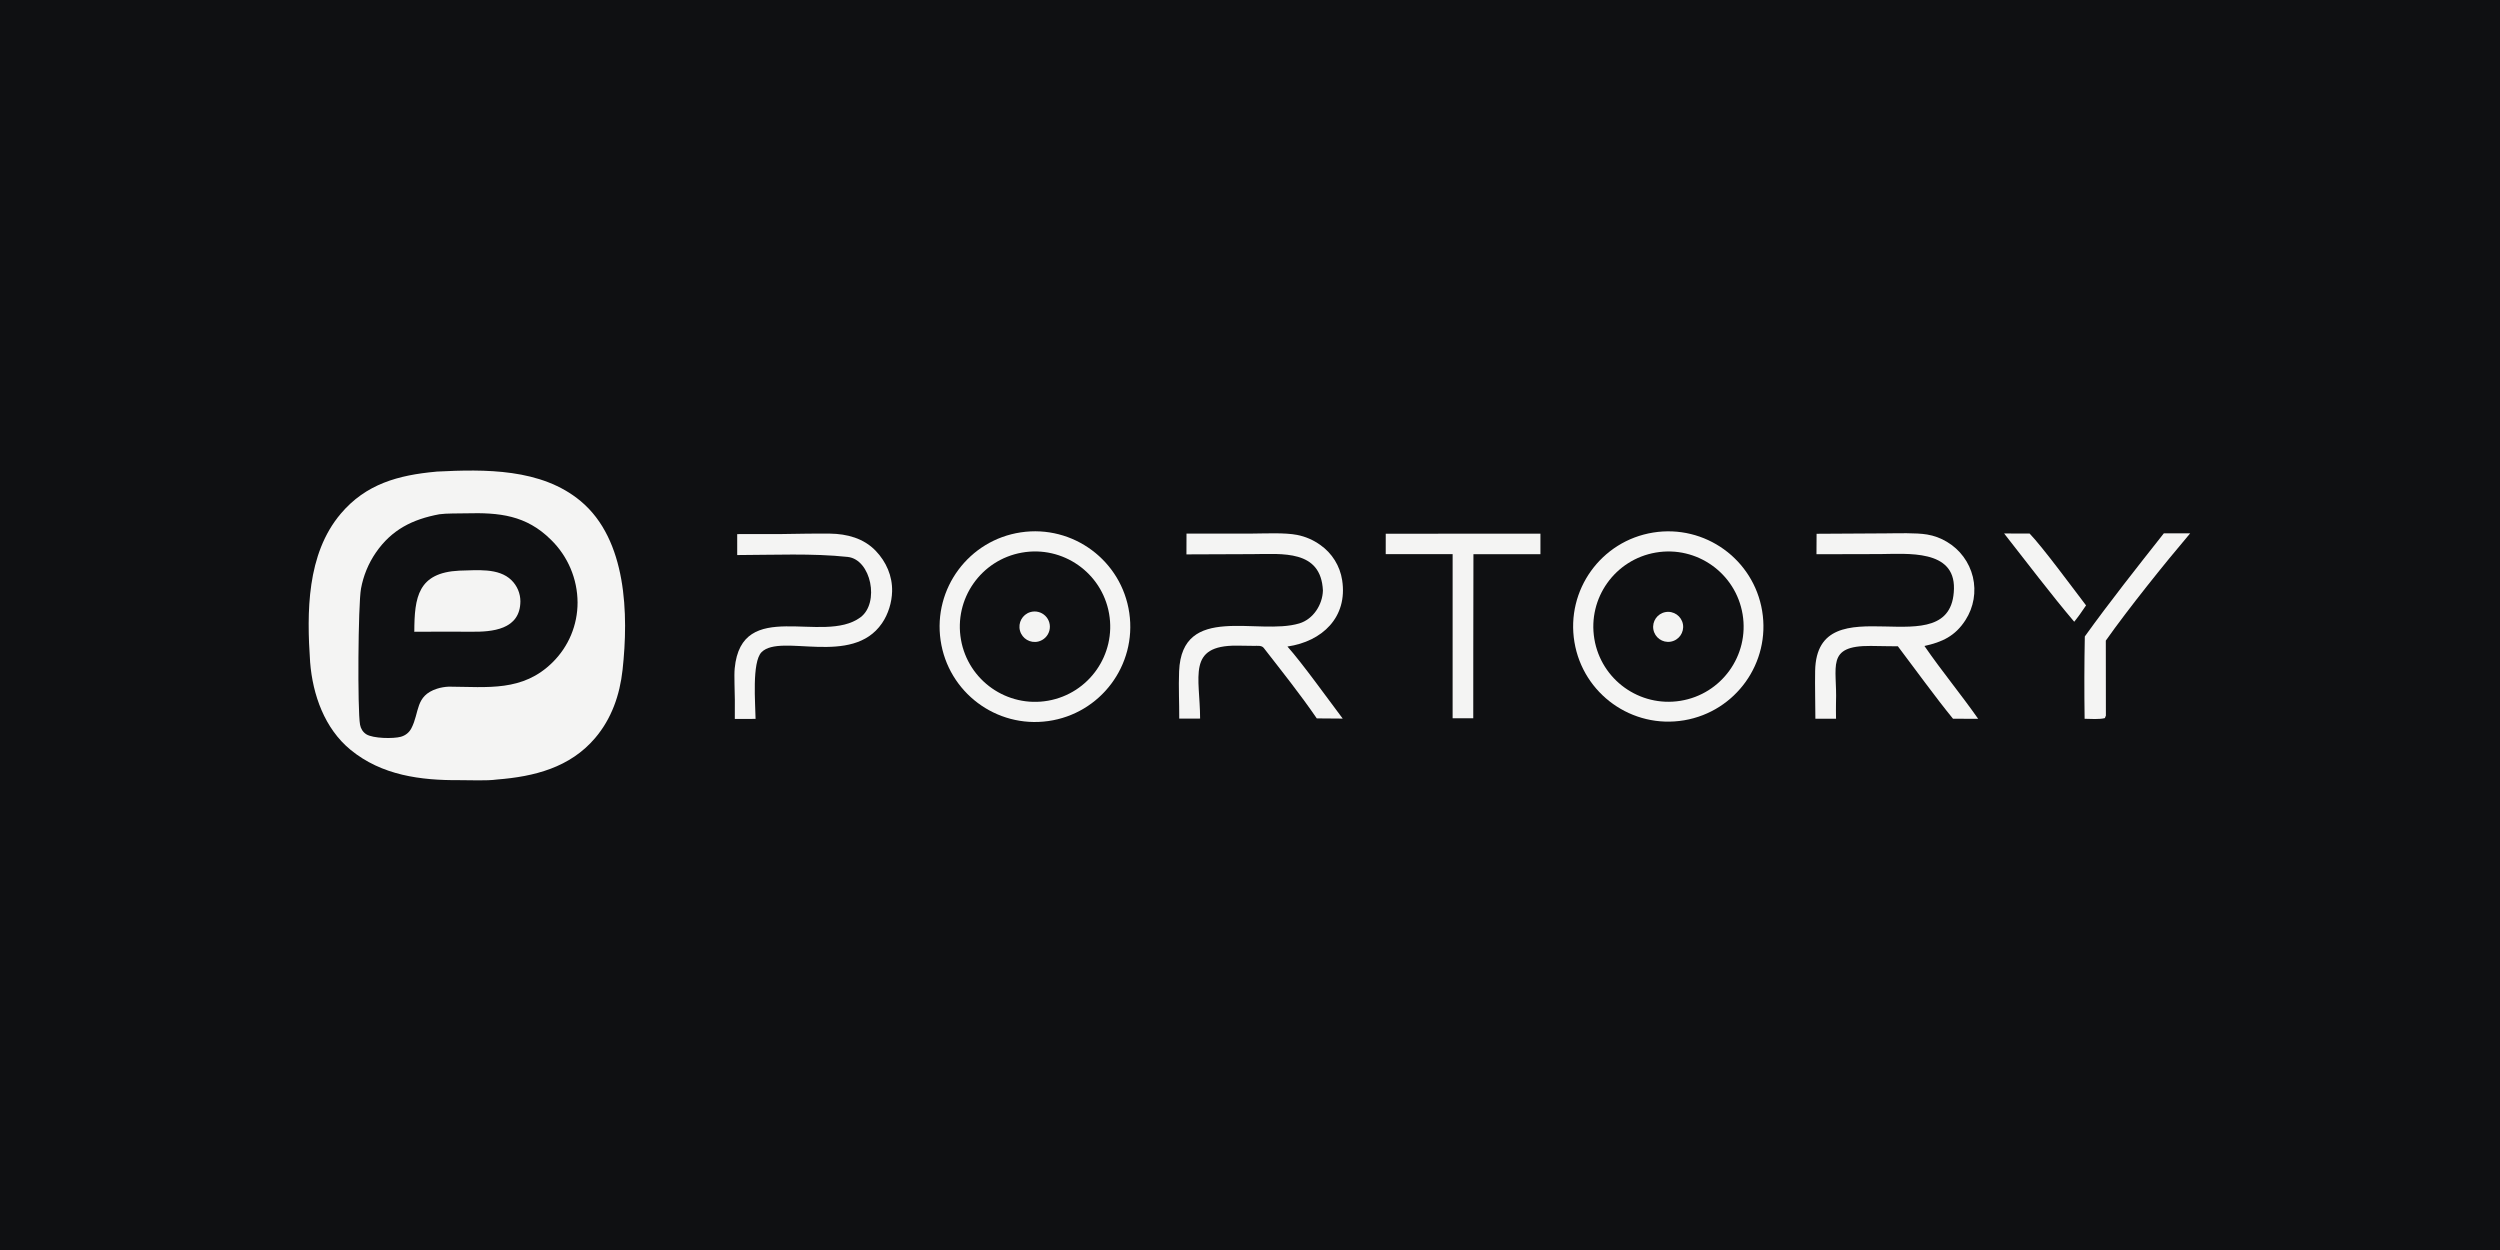
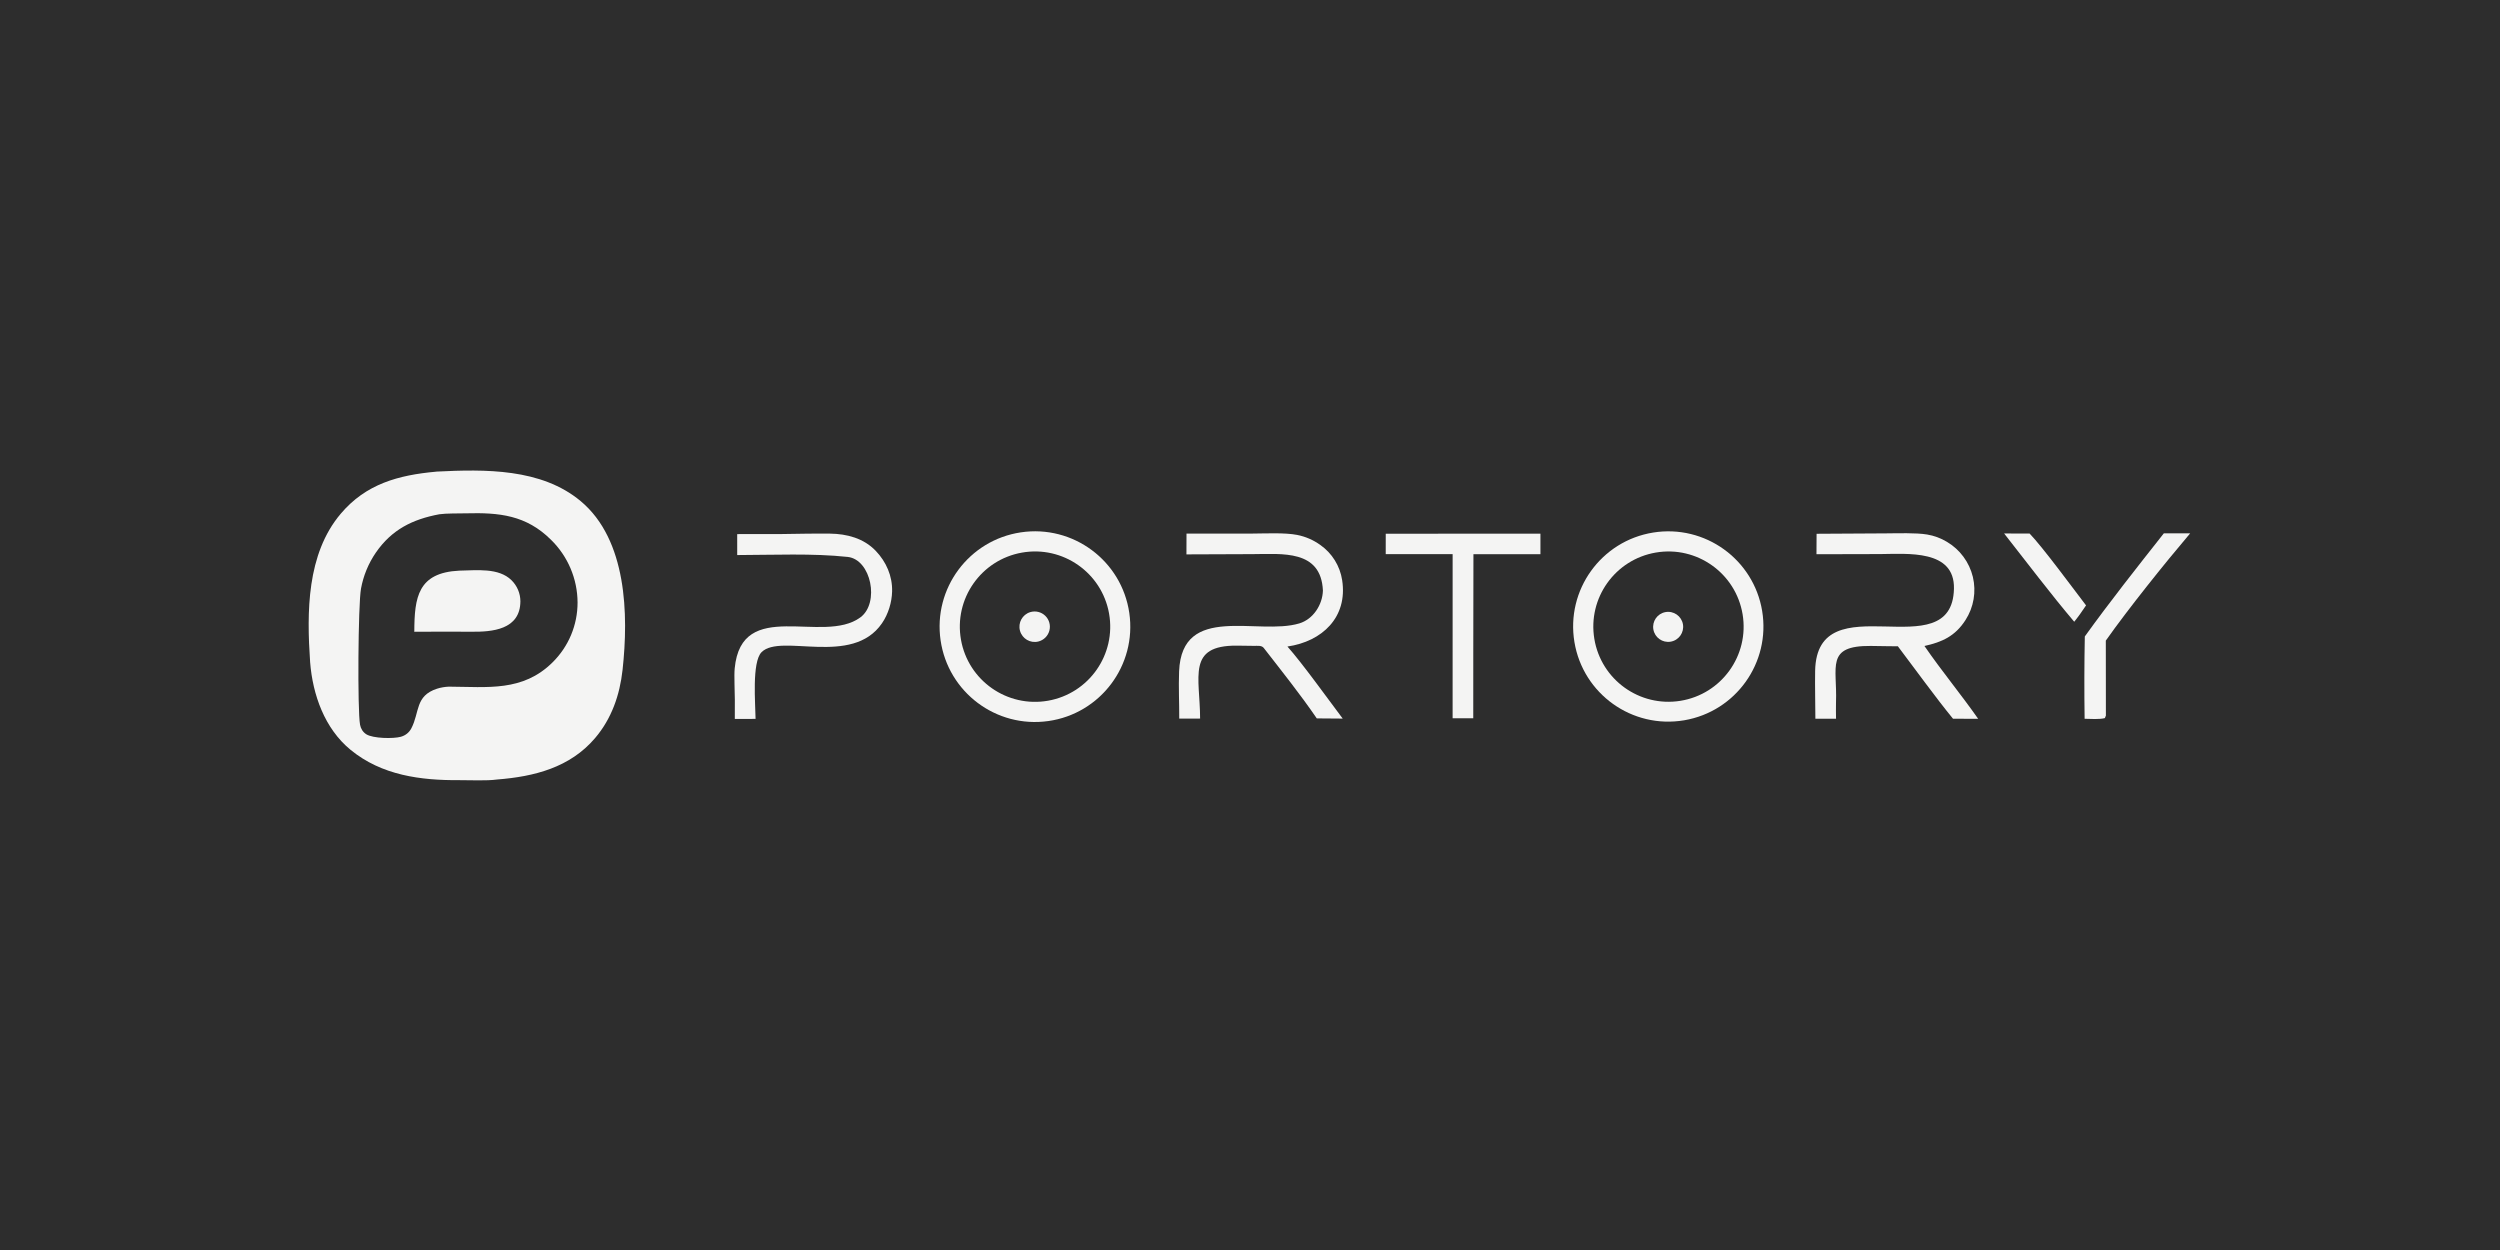
<svg xmlns="http://www.w3.org/2000/svg" width="1536" height="768" viewBox="0 0 1536 768">
-   <path fill="#0f1012" d="M0 0h1536v768H0z" />
+   <path fill="#2d2d2d" d="M0 0h1536v768H0z" />
  <path fill="#f4f4f3" d="m267.832 289.805.405-.057c29.669-1.486 64.314-2.061 88.508 18.119 28.504 23.775 29.467 69.833 25.765 103.648-1.695 15.479-6.743 30.059-16.906 41.981-15.446 18.117-37.348 23.636-60.17 25.428-6.627.919-16.363.356-23.124.406-23.888.177-47.772-2.951-66.913-18.629-15.928-13.046-23.286-33.804-24.857-53.876-2.098-30.629-2.125-66.39 18.752-91.121 15.557-18.43 35.51-23.791 58.54-25.899" />
-   <path fill="#0f1012" d="M269.913 315.966c4.4-.633 11.727-.452 16.404-.576 20.396-.543 36.978 1.077 52.236 16.274a54.19 54.19 0 0 1 16.304 38.51 51.52 51.52 0 0 1-15.384 36.802c-18.32 18.106-39.732 15.054-63.735 14.903-2.425.114-4.937.517-7.249 1.268-13.5 4.382-10.595 14.443-15.753 24.337-1.354 2.596-3.624 4.39-6.434 5.18-4.596 1.292-17.103 1.077-21.232-1.515-2.099-1.318-3.4-3.458-3.851-5.852-1.646-8.725-1.186-74.113.576-83.61a57.2 57.2 0 0 1 9.104-22.126c9.74-14.159 22.536-20.506 39.014-23.595" />
+   <path fill="#2d2d2d" d="M269.913 315.966c4.4-.633 11.727-.452 16.404-.576 20.396-.543 36.978 1.077 52.236 16.274a54.19 54.19 0 0 1 16.304 38.51 51.52 51.52 0 0 1-15.384 36.802c-18.32 18.106-39.732 15.054-63.735 14.903-2.425.114-4.937.517-7.249 1.268-13.5 4.382-10.595 14.443-15.753 24.337-1.354 2.596-3.624 4.39-6.434 5.18-4.596 1.292-17.103 1.077-21.232-1.515-2.099-1.318-3.4-3.458-3.851-5.852-1.646-8.725-1.186-74.113.576-83.61a57.2 57.2 0 0 1 9.104-22.126c9.74-14.159 22.536-20.506 39.014-23.595" />
  <path fill="#f4f4f3" d="M282.227 350.604c10.64-.194 24.178-1.882 32.037 5.883a18.22 18.22 0 0 1 5.466 12.931c-.087 17.574-17.449 18.888-30.391 18.716-11.545-.121-23.23-.003-34.786.025.044-21.307 2.246-36.333 27.674-37.555" />
  <path fill="#f4f4f3" d="M627.194 327.082c32.098-4.808 61.987 17.398 66.649 49.518s-17.681 61.907-49.821 66.423c-31.934 4.486-61.489-17.681-66.121-49.595s17.401-61.568 49.293-66.346" />
-   <path fill="#0f1012" d="M627.845 339.53c25.126-4.462 49.111 12.295 53.566 37.423 4.454 25.128-12.308 49.108-37.437 53.556-25.12 4.446-49.09-12.309-53.543-37.427s12.296-49.093 37.414-53.552" />
+   <path fill="#2d2d2d" d="M627.845 339.53c25.126-4.462 49.111 12.295 53.566 37.423 4.454 25.128-12.308 49.108-37.437 53.556-25.12 4.446-49.09-12.309-53.543-37.427s12.296-49.093 37.414-53.552" />
  <path fill="#f4f4f3" d="M632.968 376.094a9.369 9.369 0 1 1 4.94 18.068 9.37 9.37 0 0 1-4.94-18.068" />
  <path fill="#f4f4f3" d="M1015.7 327.201c31.78-5.115 61.71 16.419 66.97 48.172 5.25 31.753-16.16 61.779-47.89 67.169-31.92 5.424-62.172-16.14-67.457-48.089s16.41-62.106 48.377-67.252" />
-   <path fill="#0f1012" d="M1017.35 339.487c25.21-4.303 49.12 12.718 53.31 37.954s-12.94 49.068-38.2 53.14c-25.09 4.045-48.734-12.95-52.895-38.024s12.727-48.795 37.785-53.07" />
+   <path fill="#2d2d2d" d="M1017.35 339.487c25.21-4.303 49.12 12.718 53.31 37.954s-12.94 49.068-38.2 53.14c-25.09 4.045-48.734-12.95-52.895-38.024s12.727-48.795 37.785-53.07" />
  <path fill="#f4f4f3" d="M1023.23 376.078c5.04-.934 9.88 2.425 10.77 7.478.88 5.052-2.52 9.857-7.58 10.694-5 .825-9.72-2.524-10.59-7.508-.88-4.984 2.43-9.742 7.4-10.664" />
  <path fill="#f4f4f3" d="m728.988 327.851 40.514-.023c7.978-.038 19.915-.659 27.464.825a36.4 36.4 0 0 1 14.155 6.121 32.38 32.38 0 0 1 13.506 21.72c3.503 22.726-12.254 37.63-33.625 40.729 9.157 10.282 25.045 32.483 33.964 44.282l-15.942-.126c-9.965-14.599-21.699-29.27-32.57-43.275-1.333-1.716-3.947-1.239-6.017-1.286l-10.475-.138c-30.941-.229-22.668 19.136-22.618 44.807l-12.82.004c.048-9.648-.473-19.412-.082-29.055 1.708-42.098 48.462-21.767 73.858-29.416 8.553-2.577 14.242-11.459 14.5-20.178-1.145-25.315-25.115-22.441-43.225-22.385l-40.625.159z" />
  <path fill="#f4f4f3" d="m1116.11 327.955 42.49-.248c7.24-.037 18.62-.442 25.39.69 4.3.713 8.43 2.235 12.16 4.486a34.45 34.45 0 0 1 15.98 21.582c2.16 9.08.53 18.651-4.53 26.496-6.36 9.918-14.36 13.528-25.22 15.929 10.83 15.727 22.36 29.55 32.99 44.734l-15.43-.024c-10.93-13.356-23.26-30.519-33.88-44.516l-6.6-.069q-5.04-.1-10.08-.149c-27.98-.234-20.48 12.791-21.34 34.651-.13 3.307.02 6.763.02 10.086l-12.69-.011c-.01-9.777-.32-19.474-.15-29.356.97-55.237 84.16-.814 85.29-50.519.55-24.29-28.59-21.396-45.42-21.294l-39.05.096z" />
  <path fill="#f4f4f3" d="M479.459 328.127c10.176-.112 20.386-.397 30.56-.266 10.354.134 20.658 2.859 28.033 10.575 6.47 6.769 10.287 15.473 10.061 24.897-.164 6.828-2.356 13.97-6.226 19.609-18.411 26.833-62.157 5.891-73.978 17.748-6.045 6.063-3.778 31.914-3.686 41l-12.754.021.015-11.774c.001-5.152-.523-14.771-.09-19.247 4.16-44.048 54.309-14.434 77.234-31.38 11.934-8.822 6.635-35.583-7.811-37.136-21.564-2.318-45.865-1.198-67.877-1.146l-.004-12.875z" />
  <path fill="#f4f4f3" d="m851.4 327.923 95.044-.054.002 12.64-41.167-.027-.096 59.643-.014 41.18-12.68.004.008-100.864-41.11.021z" />
  <path fill="#f4f4f3" d="m1329.47 327.67 16.16.022c-15.44 18.182-38.27 46.668-51.82 65.902l.05 46.084-.63 1.524c-3.13.878-8.98.49-12.44.418-.25-16.86-.21-33.724.12-50.583 14.99-20.876 32.61-43.163 48.56-63.367" />
  <path fill="#f4f4f3" d="m1231.34 327.776 15.64.025c7.86 8.099 27.1 34.237 34.69 44.15l-3.78 5.484c-1.08 1.551-2.33 3.081-3.49 4.572-14.58-17.216-29.07-36.442-43.06-54.231" />
</svg>
